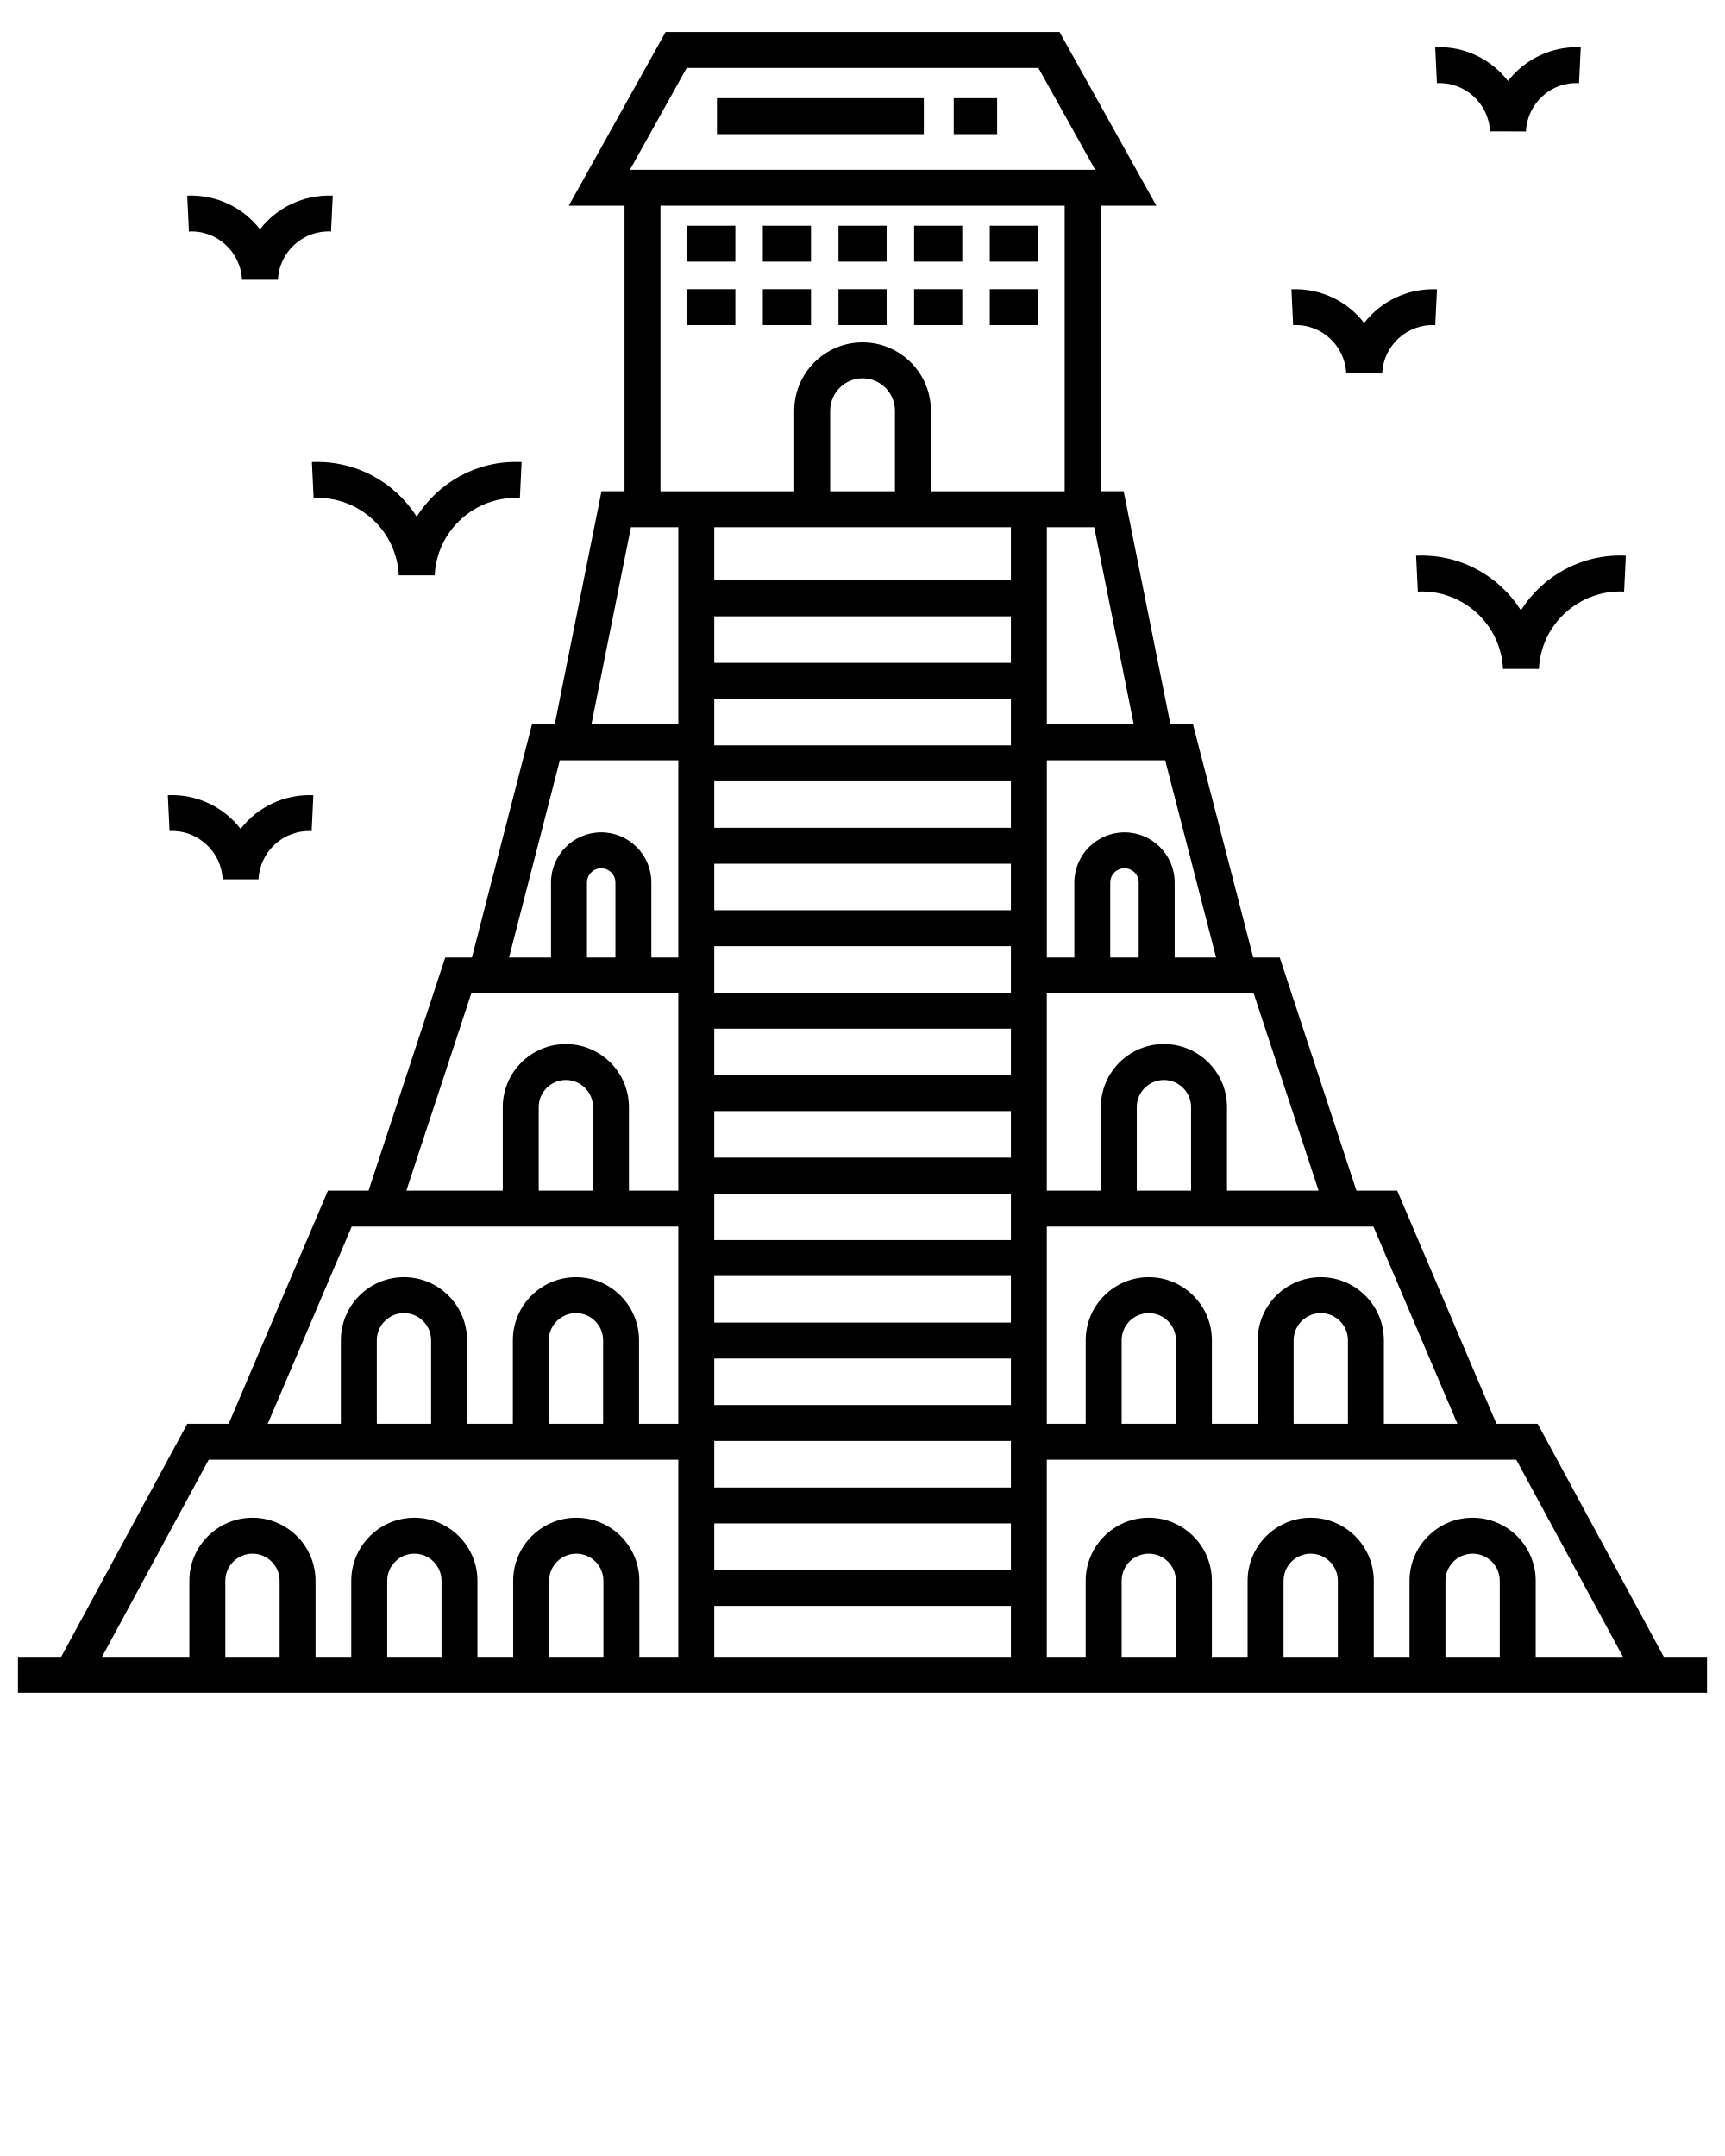
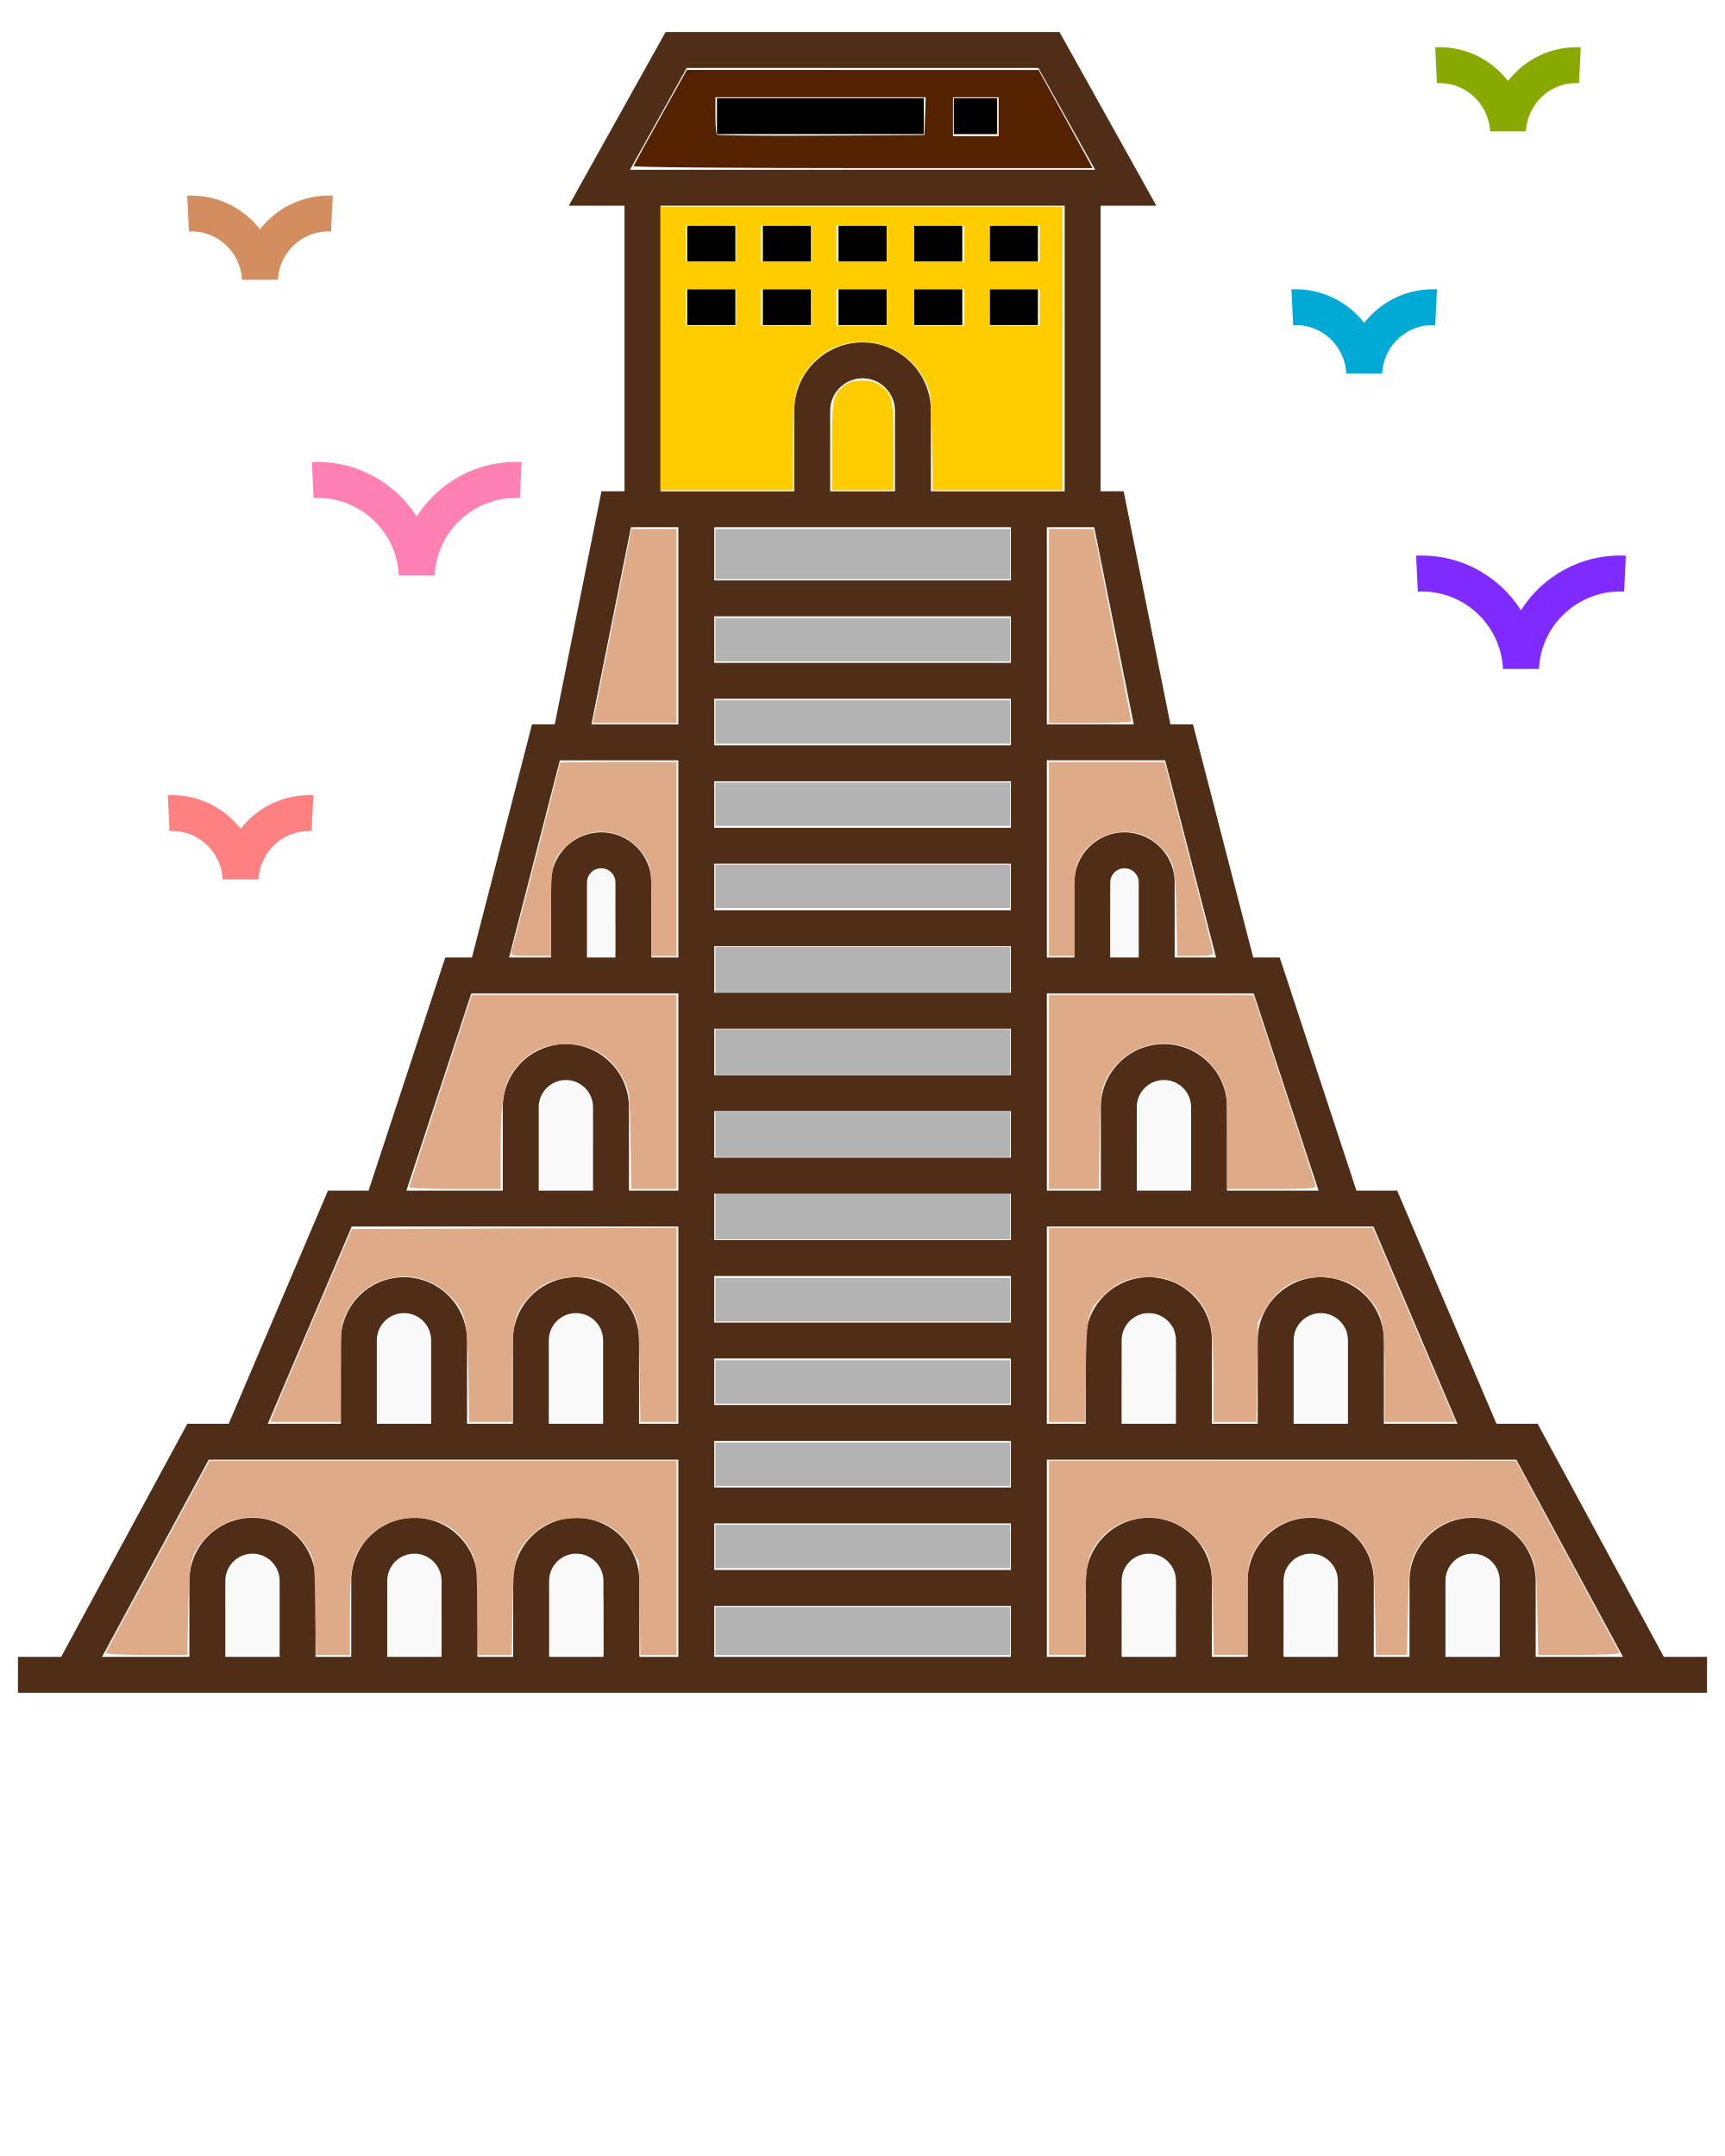
<svg xmlns="http://www.w3.org/2000/svg" version="1.1" x="0px" y="0px" viewBox="0 0 96 120" enable-background="new 0 0 96 96" xml:space="preserve" id="svg46">
  <defs id="defs50" />
-   <g id="g40">
-     <rect x="38.245" y="12.562" width="2.68" height="2" id="rect2" />
-     <rect x="42.454" y="12.562" width="2.68" height="2" id="rect4" />
-     <rect x="46.664" y="12.562" width="2.68" height="2" id="rect6" />
-     <rect x="50.873" y="12.562" width="2.68" height="2" id="rect8" />
-     <rect x="55.082" y="12.562" width="2.68" height="2" id="rect10" />
-     <rect x="38.245" y="16.095" width="2.68" height="2" id="rect12" />
-     <rect x="42.454" y="16.095" width="2.68" height="2" id="rect14" />
-     <rect x="46.664" y="16.095" width="2.68" height="2" id="rect16" />
-     <rect x="50.873" y="16.095" width="2.68" height="2" id="rect18" />
-     <rect x="55.082" y="16.095" width="2.68" height="2" id="rect20" />
-     <rect x="53.078" y="5.465" width="2.415" height="2" id="rect22" />
-     <rect x="39.901" y="5.465" width="11.512" height="2" id="rect24" />
-     <path d="M95,94.219v-2h-2.404l-7.021-12.975h-2.294l-5.524-12.975H75.489l-4.269-12.976h-1.475l-3.352-12.975h-1.256   l-2.603-12.976H61.251v-15.894h3.103l-5.39-9.668H37.043l-5.389,9.668h3.102v15.894h-1.281l-2.603,12.976h-1.266   l-3.342,12.975h-1.484L20.511,66.269H18.252l-5.524,12.975h-2.303L3.404,92.219H1v2   C17.326,94.219,68.957,94.219,95,94.219z M49.807,27.343h-3.606v-4.484c0-0.994,0.809-1.803,1.803-1.803   s1.803,0.809,1.803,1.803V27.343z M56.259,29.343v2.961H39.751v-2.961C50.578,29.343,46.627,29.343,56.259,29.343z    M39.751,84.791h16.508v2.59H39.751V84.791z M39.751,71.022h16.508v2.59H39.751V71.022z M39.751,75.612h16.508   v2.589H39.751V75.612z M39.751,57.253h16.508v2.59H39.751V57.253z M39.751,61.843h16.508v2.589H39.751V61.843z    M39.751,43.484h16.508v2.589H39.751V43.484z M39.751,48.073h16.508v2.59H39.751V48.073z M39.751,34.304h16.508   v2.59H39.751V34.304z M39.751,38.894h16.508c0,0.262,0,2.719,0,2.59H39.751   C39.751,41.36,39.751,38.746,39.751,38.894z M39.751,52.663h16.508c0,0.161,0,2.707,0,2.59H39.751   C39.751,54.873,39.751,52.523,39.751,52.663z M39.751,66.432h16.508c0,0.192,0,2.728,0,2.59H39.751   C39.751,68.716,39.751,66.321,39.751,66.432z M39.751,80.201h16.508c0,0.187,0,2.733,0,2.59H39.751   C39.751,82.632,39.751,80.05,39.751,80.201z M39.751,92.219v-2.838h16.508v2.838H39.751z M62.422,92.219v-4.232   c0-0.833,0.678-1.511,1.511-1.511s1.511,0.678,1.511,1.511v4.232H62.422z M71.433,92.219v-4.232   c0-0.833,0.678-1.511,1.511-1.511s1.511,0.678,1.511,1.511v4.232H71.433z M80.443,92.219v-4.232   c0-0.833,0.678-1.511,1.511-1.511s1.511,0.678,1.511,1.511v4.232H80.443z M84.383,81.244l5.939,10.975h-4.857   v-4.232c0-1.936-1.575-3.511-3.511-3.511s-3.511,1.575-3.511,3.511v4.232h-1.989v-4.232   c0-1.936-1.575-3.511-3.511-3.511s-3.511,1.575-3.511,3.511v4.232h-1.989v-4.232c0-1.936-1.575-3.511-3.511-3.511   s-3.511,1.575-3.511,3.511v4.232h-2.164V81.244C62.967,81.244,85.877,81.244,84.383,81.244z M65.444,79.244h-3.022   v-4.647c0-0.833,0.678-1.511,1.511-1.511s1.511,0.678,1.511,1.511V79.244z M75.016,79.244h-3.022v-4.647   c0-0.833,0.678-1.511,1.511-1.511s1.511,0.678,1.511,1.511V79.244z M76.435,68.269l4.672,10.975h-4.091v-4.647   c0-1.936-1.575-3.511-3.511-3.511s-3.511,1.575-3.511,3.511v4.647h-2.55v-4.647c0-1.936-1.575-3.511-3.511-3.511   s-3.511,1.575-3.511,3.511v4.647h-2.164V68.269C64.584,68.269,70.228,68.269,76.435,68.269z M66.286,66.269h-3.022   v-4.647c0-0.833,0.678-1.511,1.511-1.511s1.511,0.678,1.511,1.511V66.269z M73.383,66.269h-5.097v-4.647   c0-1.936-1.575-3.511-3.511-3.511s-3.511,1.575-3.511,3.511v4.647h-3.006V55.294c0.262,0,12.192,0,11.514,0   L73.383,66.269z M63.373,53.294h-1.585v-4.175c0-0.437,0.355-0.792,0.792-0.792s0.792,0.355,0.792,0.792V53.294z    M67.679,53.294H65.373v-4.175c0-1.54-1.253-2.792-2.792-2.792s-2.792,1.253-2.792,2.792v4.175h-1.529V42.318   h6.585L67.679,53.294z M63.097,40.318h-4.838V29.343h2.637L63.097,40.318z M38.218,3.781h19.571l3.16,5.668H35.058   L38.218,3.781z M36.756,11.449H59.251v15.894c-0.213,0-7.935,0.001-7.444,0.001v-4.484   c0-2.097-1.706-3.803-3.803-3.803s-3.803,1.706-3.803,3.803v4.484c-0.1,0-7.893-0.001-7.444-0.001V11.449z    M35.114,29.343h2.637v10.975h-4.838L35.114,29.343z M31.156,42.318h6.594v10.975h-1.5v-4.175   c0-1.54-1.253-2.792-2.792-2.792s-2.792,1.253-2.792,2.792v4.175h-2.336L31.156,42.318z M34.251,53.294h-1.585   v-4.175c0-0.437,0.355-0.792,0.792-0.792s0.792,0.355,0.792,0.792V53.294z M26.227,55.294   c0.221,0,12.252,0,11.523,0v10.976h-2.748v-4.647c0-1.936-1.575-3.511-3.511-3.511s-3.511,1.575-3.511,3.511v4.647   h-5.365L26.227,55.294z M33.003,66.269h-3.022v-4.647c0-0.833,0.678-1.511,1.511-1.511s1.511,0.678,1.511,1.511   V66.269z M19.574,68.269c0.416,0,19.113,0,18.176,0v10.975h-2.186v-4.647c0-1.936-1.575-3.511-3.511-3.511   s-3.511,1.575-3.511,3.511v4.647h-2.55v-4.647c0-1.936-1.575-3.511-3.511-3.511s-3.511,1.575-3.511,3.511v4.647   h-4.069L19.574,68.269z M33.565,79.244H30.543v-4.647c0-0.833,0.678-1.511,1.511-1.511s1.511,0.678,1.511,1.511   V79.244z M23.993,79.244h-3.022v-4.647c0-0.833,0.678-1.511,1.511-1.511s1.511,0.678,1.511,1.511V79.244z    M12.54,92.219v-4.232c0-0.833,0.678-1.511,1.511-1.511s1.511,0.678,1.511,1.511v4.232H12.54z M21.55,92.219   v-4.232c0-0.833,0.678-1.511,1.511-1.511s1.511,0.678,1.511,1.511v4.232H21.55z M26.571,92.219v-4.232   c0-1.936-1.575-3.511-3.511-3.511s-3.511,1.575-3.511,3.511v4.232H17.561v-4.232c0-1.936-1.575-3.511-3.511-3.511   s-3.511,1.575-3.511,3.511v4.232H5.678l5.939-10.975c1.476,0,26.723,0,26.133,0v10.975h-2.169v-4.232   c0-1.936-1.575-3.511-3.511-3.511s-3.511,1.575-3.511,3.511v4.232H26.571z M30.56,92.219v-4.232   c0-0.833,0.678-1.511,1.511-1.511s1.511,0.678,1.511,1.511v4.232H30.56z" id="path26" />
-     <path d="M84.643,33.967c-1.217-1.921-3.396-3.15-5.833-3.038l0.096,1.998c2.498-0.124,4.621,1.812,4.741,4.306   l1.998-0.001c0.121-2.541,2.291-4.428,4.741-4.306l0.096-1.998C88.028,30.813,85.851,32.056,84.643,33.967z" id="path28" />
-     <path d="M75.92,17.975c-0.931-1.205-2.409-1.941-4.049-1.874l0.096,1.998c1.565-0.086,2.88,1.129,2.955,2.684   h1.998c0.074-1.555,1.396-2.772,2.955-2.684l0.096-1.998C78.334,16.034,76.851,16.77,75.92,17.975z" id="path30" />
-     <path d="M9.436,46.257c0.758-0.044,1.476,0.223,2.034,0.73c0.558,0.507,0.885,1.201,0.921,1.954l1.998,0.001   c0.074-1.555,1.39-2.764,2.955-2.684l0.096-1.998c-1.632-0.069-3.118,0.669-4.049,1.874   c-0.932-1.205-2.415-1.948-4.05-1.874L9.436,46.257z" id="path32" />
-     <path d="M83.923,4.505c-0.932-1.205-2.415-1.952-4.05-1.874l0.096,1.998c1.516-0.087,2.878,1.097,2.955,2.684   l1.998,0.001c0.074-1.555,1.389-2.78,2.955-2.684l0.096-1.998C86.34,2.56,84.855,3.301,83.923,4.505z" id="path34" />
-     <path d="M17.453,27.716c2.499-0.121,4.622,1.805,4.741,4.306h1.998c0.12-2.513,2.256-4.426,4.741-4.306l0.096-1.998   c-2.458-0.118-4.63,1.129-5.838,3.038c-1.217-1.921-3.4-3.146-5.833-3.038L17.453,27.716z" id="path36" />
-     <path d="M14.469,12.763c-0.932-1.205-2.409-1.941-4.05-1.874l0.096,1.998c1.554-0.087,2.88,1.129,2.955,2.684   l1.998-0.001c0.076-1.582,1.435-2.773,2.955-2.684l0.096-1.998C16.883,10.823,15.4,11.559,14.469,12.763z" id="path38" />
-   </g>
+   <rect id="rect2" height="2" width="2.68" y="12.562" x="38.245" />
+   <rect id="rect4" height="2" width="2.68" y="12.562" x="42.454" />
+   <rect id="rect6" height="2" width="2.68" y="12.562" x="46.664" />
+   <rect id="rect8" height="2" width="2.68" y="12.562" x="50.873" />
+   <rect id="rect10" height="2" width="2.68" y="12.562" x="55.082" />
+   <rect id="rect12" height="2" width="2.68" y="16.095" x="38.245" />
+   <rect id="rect14" height="2" width="2.68" y="16.095" x="42.454" />
+   <rect id="rect16" height="2" width="2.68" y="16.095" x="46.664" />
+   <rect id="rect18" height="2" width="2.68" y="16.095" x="50.873" />
+   <rect id="rect20" height="2" width="2.68" y="16.095" x="55.082" />
+   <rect id="rect22" height="2" width="2.415" y="5.465" x="53.078" />
+   <rect id="rect24" height="2" width="11.512" y="5.465" x="39.901" />
+   <path id="path26" d="m 95,94.219 v -2 H 92.596 L 85.575,79.244 H 83.281 L 77.757,66.269 H 75.489 L 71.22,53.294 H 69.745 L 66.393,40.318 H 65.137 L 62.534,27.343 H 61.251 v -15.894 h 3.103 L 58.963,1.781 H 37.043 l -5.389,9.668 h 3.102 v 15.894 H 33.475 L 30.872,40.318 H 29.607 L 26.264,53.294 H 24.78 L 20.511,66.269 H 18.252 L 12.728,79.244 H 10.426 L 3.404,92.219 H 1 v 2 c 16.326,0 67.957,0 94,0 z M 49.807,27.343 h -3.606 v -4.484 c 0,-0.994 0.809,-1.803 1.803,-1.803 0.994,0 1.803,0.809 1.803,1.803 z m 6.452,2 v 2.961 H 39.751 v -2.961 c 10.828,0 6.876,0 16.508,0 z M 39.751,84.791 h 16.508 v 2.59 H 39.751 Z m 0,-13.769 h 16.508 v 2.59 H 39.751 Z m 0,4.59 h 16.508 v 2.589 H 39.751 Z m 0,-18.359 h 16.508 v 2.59 H 39.751 Z m 0,4.59 h 16.508 v 2.589 H 39.751 Z m 0,-18.359 h 16.508 v 2.589 H 39.751 Z m 0,4.589 h 16.508 v 2.59 H 39.751 Z m 0,-13.769 H 56.259 V 36.894 H 39.751 Z m 0,4.59 h 16.508 c 0,0.262 0,2.719 0,2.59 H 39.751 c 0,-0.123 0,-2.738 0,-2.59 z m 0,13.769 h 16.508 c 0,0.161 0,2.707 0,2.59 H 39.751 c 0,-0.379 0,-2.73 0,-2.59 z m 0,13.769 h 16.508 c 0,0.192 0,2.728 0,2.59 H 39.751 c 0,-0.306 0,-2.701 0,-2.59 z m 0,13.769 h 16.508 c 0,0.187 0,2.733 0,2.59 H 39.751 c 0,-0.16 0,-2.74 0,-2.59 z m 0,12.018 v -2.838 h 16.508 v 2.838 z m 22.672,0 v -4.232 c 0,-0.833 0.678,-1.511 1.511,-1.511 0.833,0 1.511,0.678 1.511,1.511 v 4.232 z m 9.01,0 v -4.232 c 0,-0.833 0.678,-1.511 1.511,-1.511 0.833,0 1.511,0.678 1.511,1.511 v 4.232 z m 9.01,0 v -4.232 c 0,-0.833 0.678,-1.511 1.511,-1.511 0.833,0 1.511,0.678 1.511,1.511 v 4.232 z m 3.94,-10.975 5.939,10.975 h -4.857 v -4.232 c 0,-1.936 -1.575,-3.511 -3.511,-3.511 -1.936,0 -3.511,1.575 -3.511,3.511 v 4.232 h -1.989 v -4.232 c 0,-1.936 -1.575,-3.511 -3.511,-3.511 -1.936,0 -3.511,1.575 -3.511,3.511 v 4.232 H 67.444 v -4.232 c 0,-1.936 -1.575,-3.511 -3.511,-3.511 -1.936,0 -3.511,1.575 -3.511,3.511 v 4.232 H 58.259 V 81.244 c 4.708,0 27.619,0 26.124,0 z m -18.939,-2 h -3.022 v -4.647 c 0,-0.833 0.678,-1.511 1.511,-1.511 0.833,0 1.511,0.678 1.511,1.511 v 4.647 z m 9.572,0 h -3.022 v -4.647 c 0,-0.833 0.678,-1.511 1.511,-1.511 0.833,0 1.511,0.678 1.511,1.511 v 4.647 z m 1.419,-10.975 4.672,10.975 h -4.091 v -4.647 c 0,-1.936 -1.575,-3.511 -3.511,-3.511 -1.936,0 -3.511,1.575 -3.511,3.511 v 4.647 H 67.444 v -4.647 c 0,-1.936 -1.575,-3.511 -3.511,-3.511 -1.936,0 -3.511,1.575 -3.511,3.511 v 4.647 H 58.259 V 68.269 c 6.325,0 11.969,0 18.176,0 z m -10.149,-2 h -3.022 v -4.647 c 0,-0.833 0.678,-1.511 1.511,-1.511 0.833,0 1.511,0.678 1.511,1.511 v 4.647 z m 7.097,0 h -5.097 v -4.647 c 0,-1.936 -1.575,-3.511 -3.511,-3.511 -1.936,0 -3.511,1.575 -3.511,3.511 v 4.647 H 58.259 V 55.294 c 0.262,0 12.192,0 11.514,0 z M 63.373,53.294 h -1.585 v -4.175 c 0,-0.437 0.355,-0.792 0.792,-0.792 0.437,0 0.792,0.355 0.792,0.792 z m 4.306,0 H 65.373 v -4.175 c 0,-1.54 -1.253,-2.792 -2.792,-2.792 -1.54,0 -2.792,1.253 -2.792,2.792 v 4.175 H 58.259 V 42.318 h 6.585 z M 63.097,40.318 H 58.259 V 29.343 h 2.637 z M 38.218,3.781 h 19.571 l 3.16,5.668 H 35.058 Z m -1.462,7.668 H 59.251 v 15.894 c -0.213,0 -7.935,5e-4 -7.444,5e-4 v -4.484 c 0,-2.097 -1.706,-3.803 -3.803,-3.803 -2.097,0 -3.803,1.706 -3.803,3.803 v 4.484 c -0.1,0 -7.893,-5e-4 -7.444,-5e-4 v -15.894 z m -1.642,17.895 h 2.637 v 10.975 h -4.838 z m -3.957,12.975 h 6.594 v 10.975 h -1.5 v -4.175 c 0,-1.54 -1.253,-2.792 -2.792,-2.792 -1.54,0 -2.792,1.253 -2.792,2.792 v 4.175 h -2.336 z m 3.094,10.975 h -1.585 v -4.175 c 0,-0.437 0.355,-0.792 0.792,-0.792 0.437,0 0.792,0.355 0.792,0.792 z m -8.023,2 c 0.221,0 12.252,0 11.523,0 v 10.976 h -2.748 v -4.647 c 0,-1.936 -1.575,-3.511 -3.511,-3.511 -1.936,0 -3.511,1.575 -3.511,3.511 v 4.647 h -5.365 z m 6.775,10.976 h -3.022 v -4.647 c 0,-0.833 0.678,-1.511 1.511,-1.511 0.833,0 1.511,0.678 1.511,1.511 v 4.647 z m -13.429,2 c 0.416,0 19.113,0 18.176,0 v 10.975 h -2.186 v -4.647 c 0,-1.936 -1.575,-3.511 -3.511,-3.511 -1.936,0 -3.511,1.575 -3.511,3.511 v 4.647 h -2.55 v -4.647 c 0,-1.936 -1.575,-3.511 -3.511,-3.511 -1.936,0 -3.511,1.575 -3.511,3.511 v 4.647 H 14.903 Z M 33.565,79.244 H 30.543 v -4.647 c 0,-0.833 0.678,-1.511 1.511,-1.511 0.833,0 1.511,0.678 1.511,1.511 v 4.647 z m -9.572,0 h -3.022 v -4.647 c 0,-0.833 0.678,-1.511 1.511,-1.511 0.833,0 1.511,0.678 1.511,1.511 v 4.647 z M 12.54,92.219 v -4.232 c 0,-0.833 0.678,-1.511 1.511,-1.511 0.833,0 1.511,0.678 1.511,1.511 v 4.232 z m 9.01,0 v -4.232 c 0,-0.833 0.678,-1.511 1.511,-1.511 0.833,0 1.511,0.678 1.511,1.511 v 4.232 z m 5.021,0 v -4.232 c 0,-1.936 -1.575,-3.511 -3.511,-3.511 -1.936,0 -3.511,1.575 -3.511,3.511 v 4.232 H 17.561 v -4.232 c 0,-1.936 -1.575,-3.511 -3.511,-3.511 -1.936,0 -3.511,1.575 -3.511,3.511 v 4.232 H 5.678 l 5.939,-10.975 c 1.476,0 26.723,0 26.133,0 v 10.975 h -2.169 v -4.232 c 0,-1.936 -1.575,-3.511 -3.511,-3.511 -1.936,0 -3.511,1.575 -3.511,3.511 v 4.232 z m 3.989,0 v -4.232 c 0,-0.833 0.678,-1.511 1.511,-1.511 0.833,0 1.511,0.678 1.511,1.511 v 4.232 z" style="fill:#502d16" />
+   <path id="path28" d="m 84.643,33.967 c -1.217,-1.921 -3.396,-3.15 -5.833,-3.038 l 0.096,1.998 c 2.498,-0.124 4.621,1.812 4.741,4.306 l 1.998,-5e-4 c 0.121,-2.541 2.291,-4.428 4.741,-4.306 l 0.096,-1.998 c -2.452,-0.117 -4.629,1.126 -5.838,3.038 z" style="fill:#7f2aff" />
+   <path id="path30" d="M 75.92,17.975 C 74.989,16.77 73.511,16.034 71.871,16.101 l 0.096,1.998 c 1.565,-0.086 2.88,1.129 2.955,2.684 h 1.998 c 0.074,-1.555 1.396,-2.772 2.955,-2.684 l 0.096,-1.998 c -1.635,-0.066 -3.118,0.669 -4.049,1.874 z" style="fill:#00aad4" />
+   <path id="path32" d="m 9.436,46.257 c 0.758,-0.044 1.476,0.223 2.034,0.73 0.558,0.507 0.885,1.201 0.921,1.954 l 1.998,5e-4 c 0.074,-1.555 1.39,-2.764 2.955,-2.684 l 0.096,-1.998 c -1.632,-0.069 -3.118,0.669 -4.049,1.874 -0.932,-1.205 -2.415,-1.948 -4.05,-1.874 z" style="fill:#ff8080" />
+   <path id="path34" d="M 83.923,4.505 C 82.991,3.301 81.509,2.553 79.874,2.631 l 0.096,1.998 c 1.516,-0.087 2.878,1.097 2.955,2.684 l 1.998,5e-4 C 84.996,5.759 86.311,4.534 87.877,4.629 l 0.096,-1.998 c -1.632,-0.071 -3.118,0.67 -4.049,1.874 z" style="fill:#88aa00" />
+   <path id="path36" d="m 17.453,27.716 c 2.499,-0.121 4.622,1.805 4.741,4.306 h 1.998 c 0.12,-2.513 2.256,-4.426 4.741,-4.306 l 0.096,-1.998 c -2.458,-0.118 -4.63,1.129 -5.838,3.038 -1.217,-1.921 -3.4,-3.146 -5.833,-3.038 z" style="fill:#ff80b2" />
+   <path id="path38" d="m 14.469,12.763 c -0.932,-1.205 -2.409,-1.941 -4.05,-1.874 l 0.096,1.998 c 1.554,-0.087 2.88,1.129 2.955,2.684 l 1.998,-5e-4 c 0.076,-1.582 1.435,-2.773 2.955,-2.684 l 0.096,-1.998 c -1.635,-0.066 -3.118,0.669 -4.049,1.874 z" style="fill:#d38d5f" />
+   <path style="fill:#deaa87;fill-opacity:1;stroke:none;stroke-width:0.127;stroke-opacity:1" d="m 5.894,91.987 c 0.023,-0.068 1.329,-2.499 2.903,-5.402 l 2.86,-5.279 12.998,-4.4e-5 12.998,-4.4e-5 v 5.403 5.403 h -1.008 -1.008 l -0.041,-2.574 -0.041,-2.574 -0.375,-0.677 c -0.701,-1.265 -1.841,-1.87 -3.349,-1.778 -0.987,0.06 -1.597,0.32 -2.259,0.963 -0.895,0.869 -1.003,1.295 -1.05,4.13 l -0.041,2.511 h -0.937 -0.937 l -0.039,-2.574 c -0.037,-2.448 -0.054,-2.604 -0.353,-3.19 -0.622,-1.217 -1.695,-1.857 -3.118,-1.859 -1.142,-0.002 -1.969,0.366 -2.707,1.204 -0.791,0.898 -0.916,1.467 -0.916,4.154 v 2.265 h -0.944 -0.944 l -0.041,-2.638 c -0.041,-2.61 -0.045,-2.644 -0.388,-3.228 -1.222,-2.078 -4.077,-2.417 -5.683,-0.675 -0.875,0.95 -0.939,1.208 -0.997,4.03 l -0.051,2.511 H 8.139 c -1.423,0 -2.271,-0.047 -2.245,-0.123 z" id="path853" />
+   <path style="fill:#deaa87;fill-opacity:1;stroke:none;stroke-width:0.127;stroke-opacity:1" d="m 58.373,86.708 v -5.403 l 12.998,0.003 12.998,0.003 2.86,5.296 c 1.573,2.913 2.879,5.343 2.903,5.4 0.023,0.057 -0.986,0.104 -2.243,0.104 H 85.603 L 85.553,89.664 c -0.045,-2.207 -0.078,-2.509 -0.338,-3.083 -1.279,-2.827 -5.271,-2.835 -6.522,-0.014 -0.259,0.584 -0.293,0.895 -0.339,3.096 l -0.051,2.447 h -0.867 -0.867 l -0.042,-2.447 c -0.039,-2.231 -0.068,-2.504 -0.335,-3.096 -1.239,-2.744 -5.096,-2.832 -6.434,-0.146 -0.317,0.637 -0.326,0.724 -0.326,3.172 v 2.517 h -0.942 -0.942 l -0.048,-2.511 c -0.053,-2.806 -0.111,-3.05 -0.948,-3.978 -1.4,-1.553 -3.969,-1.537 -5.312,0.032 -0.729,0.852 -0.833,1.361 -0.833,4.064 v 2.393 h -1.017 -1.017 z" id="path855" />
+   <path style="fill:#deaa87;fill-opacity:1;stroke:none;stroke-width:0.127;stroke-opacity:1" d="m 58.373,73.742 v -5.403 h 9.014 9.014 l 2.127,4.989 c 1.17,2.744 2.206,5.175 2.302,5.403 l 0.175,0.413 h -1.972 -1.972 v -2.583 c 0,-2.921 -0.093,-3.39 -0.847,-4.271 -0.706,-0.825 -1.559,-1.203 -2.712,-1.204 -1.43,-3.82e-4 -2.42,0.587 -3.12,1.851 l -0.376,0.678 -0.041,2.765 -0.041,2.765 H 68.724 67.525 v -2.456 c 0,-2.772 -0.119,-3.409 -0.803,-4.306 -0.258,-0.338 -0.699,-0.69 -1.164,-0.927 -0.634,-0.324 -0.886,-0.381 -1.647,-0.372 -1.056,0.012 -1.619,0.225 -2.356,0.89 -1.026,0.927 -1.08,1.135 -1.126,4.343 l -0.041,2.828 h -1.008 -1.008 z" id="path857" />
+   <path style="fill:#deaa87;fill-opacity:1;stroke:none;stroke-width:0.127;stroke-opacity:1" d="m 15.271,78.541 c 0.133,-0.332 1.158,-2.749 2.277,-5.371 l 2.035,-4.767 9.035,-0.033 9.035,-0.033 v 5.403 5.403 h -1.008 -1.008 l -0.041,-2.765 c -0.04,-2.722 -0.046,-2.775 -0.384,-3.416 -0.375,-0.711 -0.868,-1.183 -1.676,-1.605 -0.4,-0.209 -0.748,-0.273 -1.477,-0.273 -1.153,3.05e-4 -2.006,0.379 -2.712,1.204 -0.754,0.881 -0.847,1.35 -0.847,4.271 v 2.583 h -1.197 -1.197 l -0.044,-2.701 c -0.049,-3.05 -0.142,-3.429 -1.063,-4.35 -1.74,-1.74 -4.695,-1.221 -5.733,1.008 -0.283,0.608 -0.298,0.776 -0.299,3.342 l -0.001,2.701 h -1.968 -1.968 z" id="path859" />
+   <path style="fill:#deaa87;fill-opacity:1;stroke:none;stroke-width:0.127;stroke-opacity:1" d="m 22.778,66.083 c -7.57e-4,-0.052 0.782,-2.484 1.74,-5.403 l 1.741,-5.307 h 5.696 5.696 v 5.403 5.403 H 36.394 35.135 l -0.045,-2.701 c -0.042,-2.542 -0.063,-2.738 -0.348,-3.319 -0.661,-1.345 -1.775,-2.045 -3.255,-2.045 -1.062,0 -1.805,0.299 -2.502,1.006 -0.931,0.944 -1.119,1.771 -1.12,4.93 l -7.36e-4,2.129 h -2.542 c -1.398,0 -2.543,-0.043 -2.544,-0.095 z" id="path861" />
+   <path style="fill:#deaa87;fill-opacity:1;stroke:none;stroke-width:0.127;stroke-opacity:1" d="m 58.373,60.776 v -5.403 l 5.689,0.001 5.689,0.001 1.716,5.222 c 0.944,2.872 1.735,5.303 1.757,5.401 0.034,0.15 -0.37,0.179 -2.447,0.179 h -2.488 l -0.001,-2.701 c -0.001,-2.564 -0.016,-2.733 -0.299,-3.337 -1.313,-2.807 -5.256,-2.718 -6.531,0.148 -0.177,0.397 -0.226,0.989 -0.263,3.189 l -0.046,2.701 h -1.387 -1.387 z" id="path863" />
+   <path style="fill:#deaa87;fill-opacity:1;stroke:none;stroke-width:0.127;stroke-opacity:1" d="m 58.373,47.81 v -5.403 h 3.219 3.219 l 1.357,5.261 c 0.747,2.894 1.357,5.325 1.357,5.403 0,0.092 -0.353,0.141 -1.003,0.141 H 65.519 l -0.05,-2.383 c -0.055,-2.624 -0.127,-2.92 -0.905,-3.719 -1.367,-1.404 -3.831,-0.912 -4.595,0.918 -0.154,0.37 -0.197,0.986 -0.197,2.828 v 2.356 h -0.699 -0.699 z" id="path865" />
+   <path style="fill:#deaa87;fill-opacity:1;stroke:none;stroke-width:0.127;stroke-opacity:1" d="m 28.438,53.053 c 0.067,-0.184 2.731,-10.522 2.731,-10.597 0,-0.027 1.459,-0.05 3.242,-0.05 h 3.242 v 5.403 5.403 h -0.699 -0.699 v -2.42 c 0,-2.155 -0.027,-2.474 -0.25,-2.91 -0.837,-1.64 -2.959,-2.103 -4.317,-0.941 -0.953,0.816 -1.027,1.091 -1.027,3.851 v 2.42 H 29.521 c -0.858,0 -1.126,-0.039 -1.083,-0.159 z" id="path867" />
+   <path style="fill:#deaa87;fill-opacity:1;stroke:none;stroke-width:0.127;stroke-opacity:1" d="m 34.067,34.844 1.08,-5.403 h 1.252 1.252 v 5.403 5.403 H 35.32 32.987 Z" id="path869" />
+   <path style="fill:#deaa87;fill-opacity:1;stroke:none;stroke-width:0.127;stroke-opacity:1" d="m 58.373,34.844 v -5.403 h 1.241 1.241 l 1.052,5.307 c 0.579,2.919 1.05,5.35 1.047,5.403 -0.003,0.052 -1.035,0.095 -2.294,0.095 h -2.288 z" id="path871" />
+   <path style="fill:#552200;fill-opacity:1;stroke:none;stroke-width:0.127;stroke-opacity:1" d="m 35.258,9.244 c 0.023,-0.062 0.7,-1.292 1.504,-2.733 l 1.462,-2.62 9.788,0.002 9.788,0.002 1.141,2.064 c 0.627,1.135 1.304,2.364 1.503,2.731 l 0.363,0.667 H 48.012 c -7.379,0 -12.778,-0.048 -12.753,-0.113 z M 51.482,6.464 51.519,5.416 H 45.666 39.814 v 0.996 c 0,0.548 0.039,1.034 0.086,1.082 0.047,0.047 2.664,0.071 5.816,0.053 l 5.73,-0.033 z m 4.094,0.032 V 5.416 h -1.271 -1.271 v 1.081 1.081 h 1.271 1.271 z" id="path873" />
+   <path style="fill:#ffcc00;fill-opacity:1;stroke:none;stroke-width:0.127;stroke-opacity:1" d="m 36.763,19.399 v -7.881 h 11.186 11.186 v 7.881 7.881 h -3.612 -3.612 l -0.046,-2.701 c -0.043,-2.561 -0.062,-2.734 -0.357,-3.337 -1.254,-2.559 -4.758,-2.994 -6.488,-0.805 -0.77,0.973 -0.885,1.546 -0.885,4.387 v 2.456 H 40.449 36.763 Z m 4.195,-2.288 v -1.017 h -1.398 -1.398 v 1.017 1.017 h 1.398 1.398 z m 4.195,0 v -1.017 h -1.398 -1.398 v 1.017 1.017 h 1.398 1.398 z m 4.195,0 v -1.017 h -1.398 -1.398 v 1.017 1.017 h 1.398 1.398 z m 4.322,0 v -1.017 h -1.398 -1.398 v 1.017 1.017 h 1.398 1.398 z m 4.195,0 v -1.017 h -1.398 -1.398 v 1.017 1.017 h 1.398 1.398 z m -16.907,-3.559 v -1.017 h -1.398 -1.398 v 1.017 1.017 h 1.398 1.398 z m 4.195,0 v -1.017 h -1.398 -1.398 v 1.017 1.017 h 1.398 1.398 z m 4.195,0 v -1.017 h -1.398 -1.398 v 1.017 1.017 h 1.398 1.398 z m 4.322,0 v -1.017 h -1.398 -1.398 v 1.017 1.017 h 1.398 1.398 z m 4.195,0 v -1.017 h -1.398 -1.398 v 1.017 1.017 h 1.398 1.398 z" id="path875" />
+   <path style="fill:#ffcc00;fill-opacity:1;stroke:none;stroke-width:0.127;stroke-opacity:1" d="m 46.297,24.859 c 0,-2.623 0.057,-2.898 0.714,-3.415 0.462,-0.364 1.46,-0.364 1.97,-0.001 0.689,0.491 0.749,0.763 0.749,3.416 v 2.422 h -1.716 -1.716 z" id="path877" />
+   <path style="fill:#b3b3b3;fill-opacity:1;stroke:none;stroke-width:0.127;stroke-opacity:1" d="m 39.814,30.839 v -1.398 h 8.199 8.199 v 1.398 1.398 H 48.013 39.814 Z" id="path879" />
+   <path style="fill:#b3b3b3;fill-opacity:1;stroke:none;stroke-width:0.127;stroke-opacity:1" d="m 39.814,35.606 v -1.208 h 8.199 8.199 v 1.208 1.208 H 48.013 39.814 Z" id="path881" />
+   <path style="fill:#b3b3b3;fill-opacity:1;stroke:none;stroke-width:0.127;stroke-opacity:1" d="m 39.814,40.183 v -1.208 h 8.199 8.199 v 1.208 1.208 H 48.013 39.814 Z" id="path883" />
+   <path style="fill:#b3b3b3;fill-opacity:1;stroke:none;stroke-width:0.127;stroke-opacity:1" d="m 39.814,44.759 v -1.208 h 8.199 8.199 v 1.208 1.208 H 48.013 39.814 Z" id="path885" />
+   <path style="fill:#b3b3b3;fill-opacity:1;stroke:none;stroke-width:0.127;stroke-opacity:1" d="m 39.814,49.335 v -1.208 h 8.199 8.199 v 1.208 1.208 H 48.013 39.814 Z" id="path887" />
+   <path style="fill:#b3b3b3;fill-opacity:1;stroke:none;stroke-width:0.127;stroke-opacity:1" d="m 39.814,53.975 v -1.271 h 8.199 8.199 v 1.271 1.271 H 48.013 39.814 Z" id="path889" />
+   <path style="fill:#b3b3b3;fill-opacity:1;stroke:none;stroke-width:0.127;stroke-opacity:1" d="m 39.814,58.551 v -1.271 h 8.199 8.199 v 1.271 1.271 H 48.013 39.814 Z" id="path891" />
+   <path style="fill:#b3b3b3;fill-opacity:1;stroke:none;stroke-width:0.127;stroke-opacity:1" d="m 39.814,63.128 v -1.271 h 8.199 8.199 v 1.271 1.271 H 48.013 39.814 Z" id="path893" />
+   <path style="fill:#b3b3b3;fill-opacity:1;stroke:none;stroke-width:0.127;stroke-opacity:1" d="M 39.814,67.704 V 66.433 h 8.199 8.199 v 1.271 1.271 H 48.013 39.814 Z" id="path895" />
+   <path style="fill:#b3b3b3;fill-opacity:1;stroke:none;stroke-width:0.127;stroke-opacity:1" d="m 39.814,72.344 v -1.208 h 8.199 8.199 v 1.208 1.208 H 48.013 39.814 Z" id="path897" />
+   <path style="fill:#b3b3b3;fill-opacity:1;stroke:none;stroke-width:0.127;stroke-opacity:1" d="m 39.814,76.92 v -1.208 h 8.199 8.199 v 1.208 1.208 H 48.013 39.814 Z" id="path899" />
+   <path style="fill:#b3b3b3;fill-opacity:1;stroke:none;stroke-width:0.127;stroke-opacity:1" d="m 39.814,81.496 v -1.208 h 8.199 8.199 v 1.208 1.208 H 48.013 39.814 Z" id="path901" />
+   <path style="fill:#b3b3b3;fill-opacity:1;stroke:none;stroke-width:0.127;stroke-opacity:1" d="m 39.814,86.073 v -1.208 h 8.199 8.199 v 1.208 1.208 H 48.013 39.814 Z" id="path903" />
+   <path style="fill:#b3b3b3;fill-opacity:1;stroke:none;stroke-width:0.127;stroke-opacity:1" d="m 39.814,90.776 v -1.335 h 8.199 8.199 v 1.335 1.335 H 48.013 39.814 Z" id="path905" />
+   <path style="fill:#f9f9f9;fill-opacity:1;stroke:none;stroke-width:0.127;stroke-opacity:1" d="m 30.661,89.787 c 0,-2.54 0.041,-2.706 0.764,-3.08 0.513,-0.265 0.908,-0.237 1.41,0.1 0.629,0.423 0.734,0.881 0.743,3.237 l 0.007,2.066 h -1.462 -1.462 z" id="path907" />
+   <path style="fill:#f9f9f9;fill-opacity:1;stroke:none;stroke-width:0.127;stroke-opacity:1" d="m 21.636,89.88 c 0,-2.467 0.085,-2.821 0.759,-3.17 0.502,-0.26 0.875,-0.242 1.378,0.065 0.679,0.414 0.787,0.856 0.787,3.234 v 2.102 h -1.462 -1.462 z" id="path909" />
+   <path style="fill:#f9f9f9;fill-opacity:1;stroke:none;stroke-width:0.127;stroke-opacity:1" d="m 12.61,89.88 c 0,-2.523 0.075,-2.806 0.833,-3.166 0.782,-0.371 1.504,-0.082 1.948,0.781 0.089,0.174 0.143,1.089 0.143,2.447 v 2.169 H 14.072 12.61 Z" id="path911" />
+   <path style="fill:#f9f9f9;fill-opacity:1;stroke:none;stroke-width:0.127;stroke-opacity:1" d="m 21,76.789 c 0,-2.634 0.098,-3.085 0.746,-3.42 0.738,-0.382 1.522,-0.192 1.923,0.465 0.23,0.378 0.254,0.642 0.254,2.863 l 4.76e-4,2.447 h -1.462 -1.462 z" id="path913" />
+   <path style="fill:#f9f9f9;fill-opacity:1;stroke:none;stroke-width:0.127;stroke-opacity:1" d="m 30.661,76.589 v -2.555 l 0.432,-0.432 c 0.354,-0.354 0.528,-0.432 0.966,-0.432 0.438,0 0.612,0.078 0.966,0.432 l 0.432,0.432 v 2.555 2.555 h -1.398 -1.398 z" id="path915" />
+   <path style="fill:#f9f9f9;fill-opacity:1;stroke:none;stroke-width:0.127;stroke-opacity:1" d="m 30.025,63.757 c 0,-2.615 0.066,-2.936 0.688,-3.343 0.404,-0.265 1.202,-0.27 1.572,-0.011 0.594,0.416 0.663,0.767 0.663,3.355 v 2.422 h -1.462 -1.462 z" id="path917" />
+   <path style="fill:#f9f9f9;fill-opacity:1;stroke:none;stroke-width:0.127;stroke-opacity:1" d="m 32.695,51.051 c 0,-1.992 0.02,-2.181 0.254,-2.415 0.14,-0.14 0.369,-0.254 0.508,-0.254 0.14,0 0.369,0.114 0.508,0.254 0.234,0.234 0.254,0.424 0.254,2.415 v 2.161 h -0.763 -0.763 z" id="path919" />
+   <path style="fill:#f9f9f9;fill-opacity:1;stroke:none;stroke-width:0.127;stroke-opacity:1" d="m 61.805,51.051 c 0,-1.992 0.02,-2.181 0.254,-2.415 0.14,-0.14 0.369,-0.254 0.508,-0.254 0.14,0 0.369,0.114 0.508,0.254 0.234,0.234 0.254,0.424 0.254,2.415 v 2.161 h -0.763 -0.763 z" id="path921" />
+   <path style="fill:#f9f9f9;fill-opacity:1;stroke:none;stroke-width:0.127;stroke-opacity:1" d="m 63.331,63.757 c 0,-2.587 0.069,-2.939 0.663,-3.355 0.363,-0.254 1.022,-0.254 1.514,7.26e-4 0.648,0.335 0.746,0.786 0.746,3.42 v 2.356 h -1.462 -1.462 z" id="path923" />
+   <path style="fill:#f9f9f9;fill-opacity:1;stroke:none;stroke-width:0.127;stroke-opacity:1" d="m 62.441,76.78 c 0,-1.925 0.039,-2.446 0.208,-2.802 0.409,-0.863 1.518,-1.079 2.237,-0.437 l 0.415,0.371 0.039,2.617 0.039,2.617 H 63.91 62.441 Z" id="path925" />
+   <path style="fill:#f9f9f9;fill-opacity:1;stroke:none;stroke-width:0.127;stroke-opacity:1" d="m 72.102,76.589 v -2.555 l 0.432,-0.432 c 0.354,-0.354 0.528,-0.432 0.966,-0.432 0.438,0 0.612,0.078 0.966,0.432 l 0.432,0.432 v 2.555 2.555 h -1.398 -1.398 z" id="path927" />
+   <path style="fill:#f9f9f9;fill-opacity:1;stroke:none;stroke-width:0.127;stroke-opacity:1" d="m 62.441,90.022 c 0,-1.171 0.06,-2.246 0.136,-2.447 0.331,-0.875 1.108,-1.231 1.933,-0.887 0.767,0.32 0.855,0.651 0.855,3.192 v 2.231 h -1.462 -1.462 z" id="path929" />
+   <path style="fill:#f9f9f9;fill-opacity:1;stroke:none;stroke-width:0.127;stroke-opacity:1" d="m 71.49,89.767 0.04,-2.344 0.372,-0.388 c 0.468,-0.489 1.05,-0.609 1.624,-0.337 0.785,0.373 0.865,0.664 0.865,3.176 v 2.237 H 72.92 71.45 Z" id="path931" />
+   <path style="fill:#f9f9f9;fill-opacity:1;stroke:none;stroke-width:0.127;stroke-opacity:1" d="m 80.492,89.937 c 0,-2.465 0.106,-2.879 0.824,-3.219 0.53,-0.251 0.747,-0.251 1.277,0 0.718,0.341 0.824,0.754 0.824,3.219 v 2.174 h -1.462 -1.462 z" id="path933" />
</svg>
